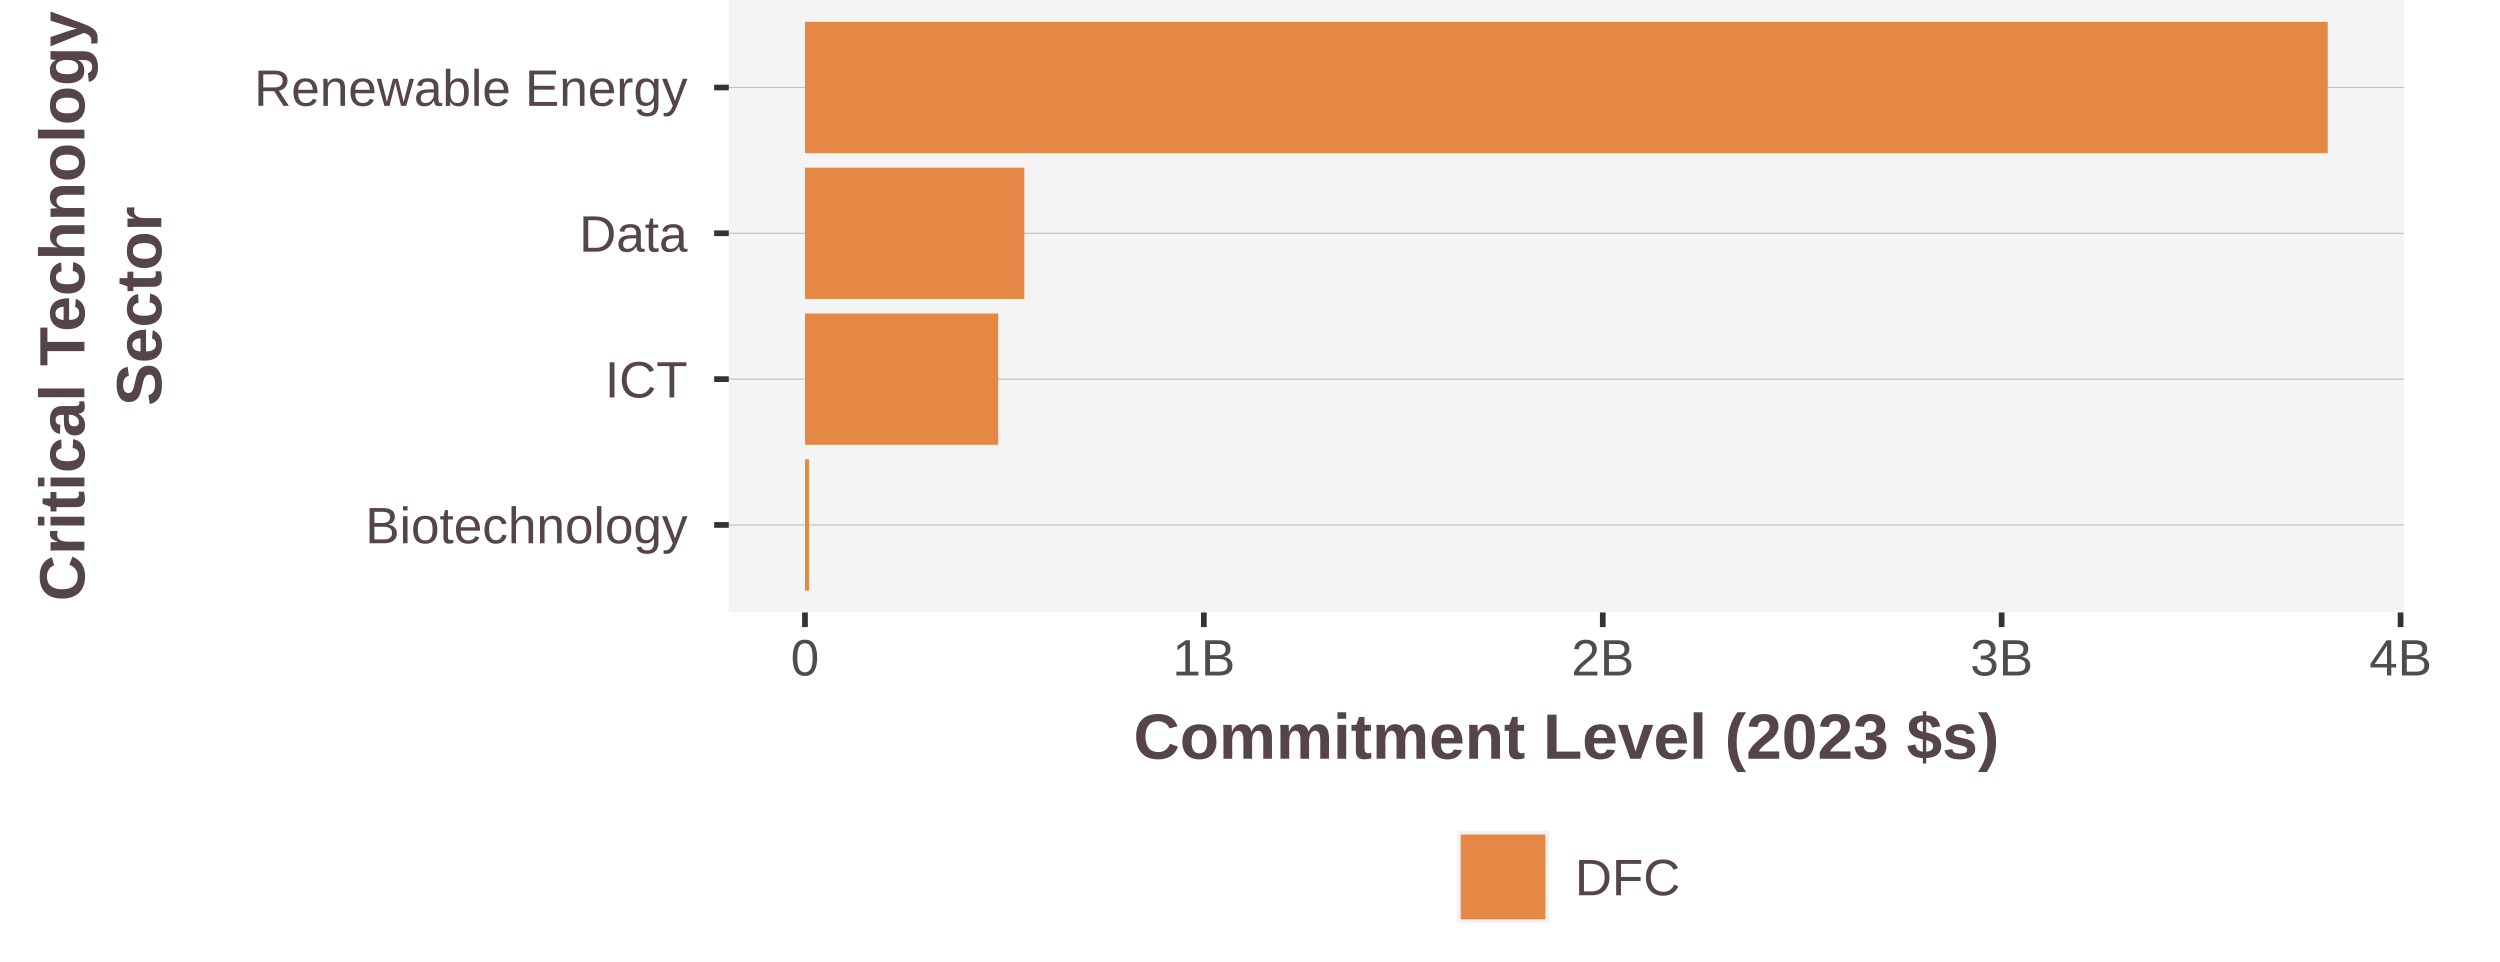
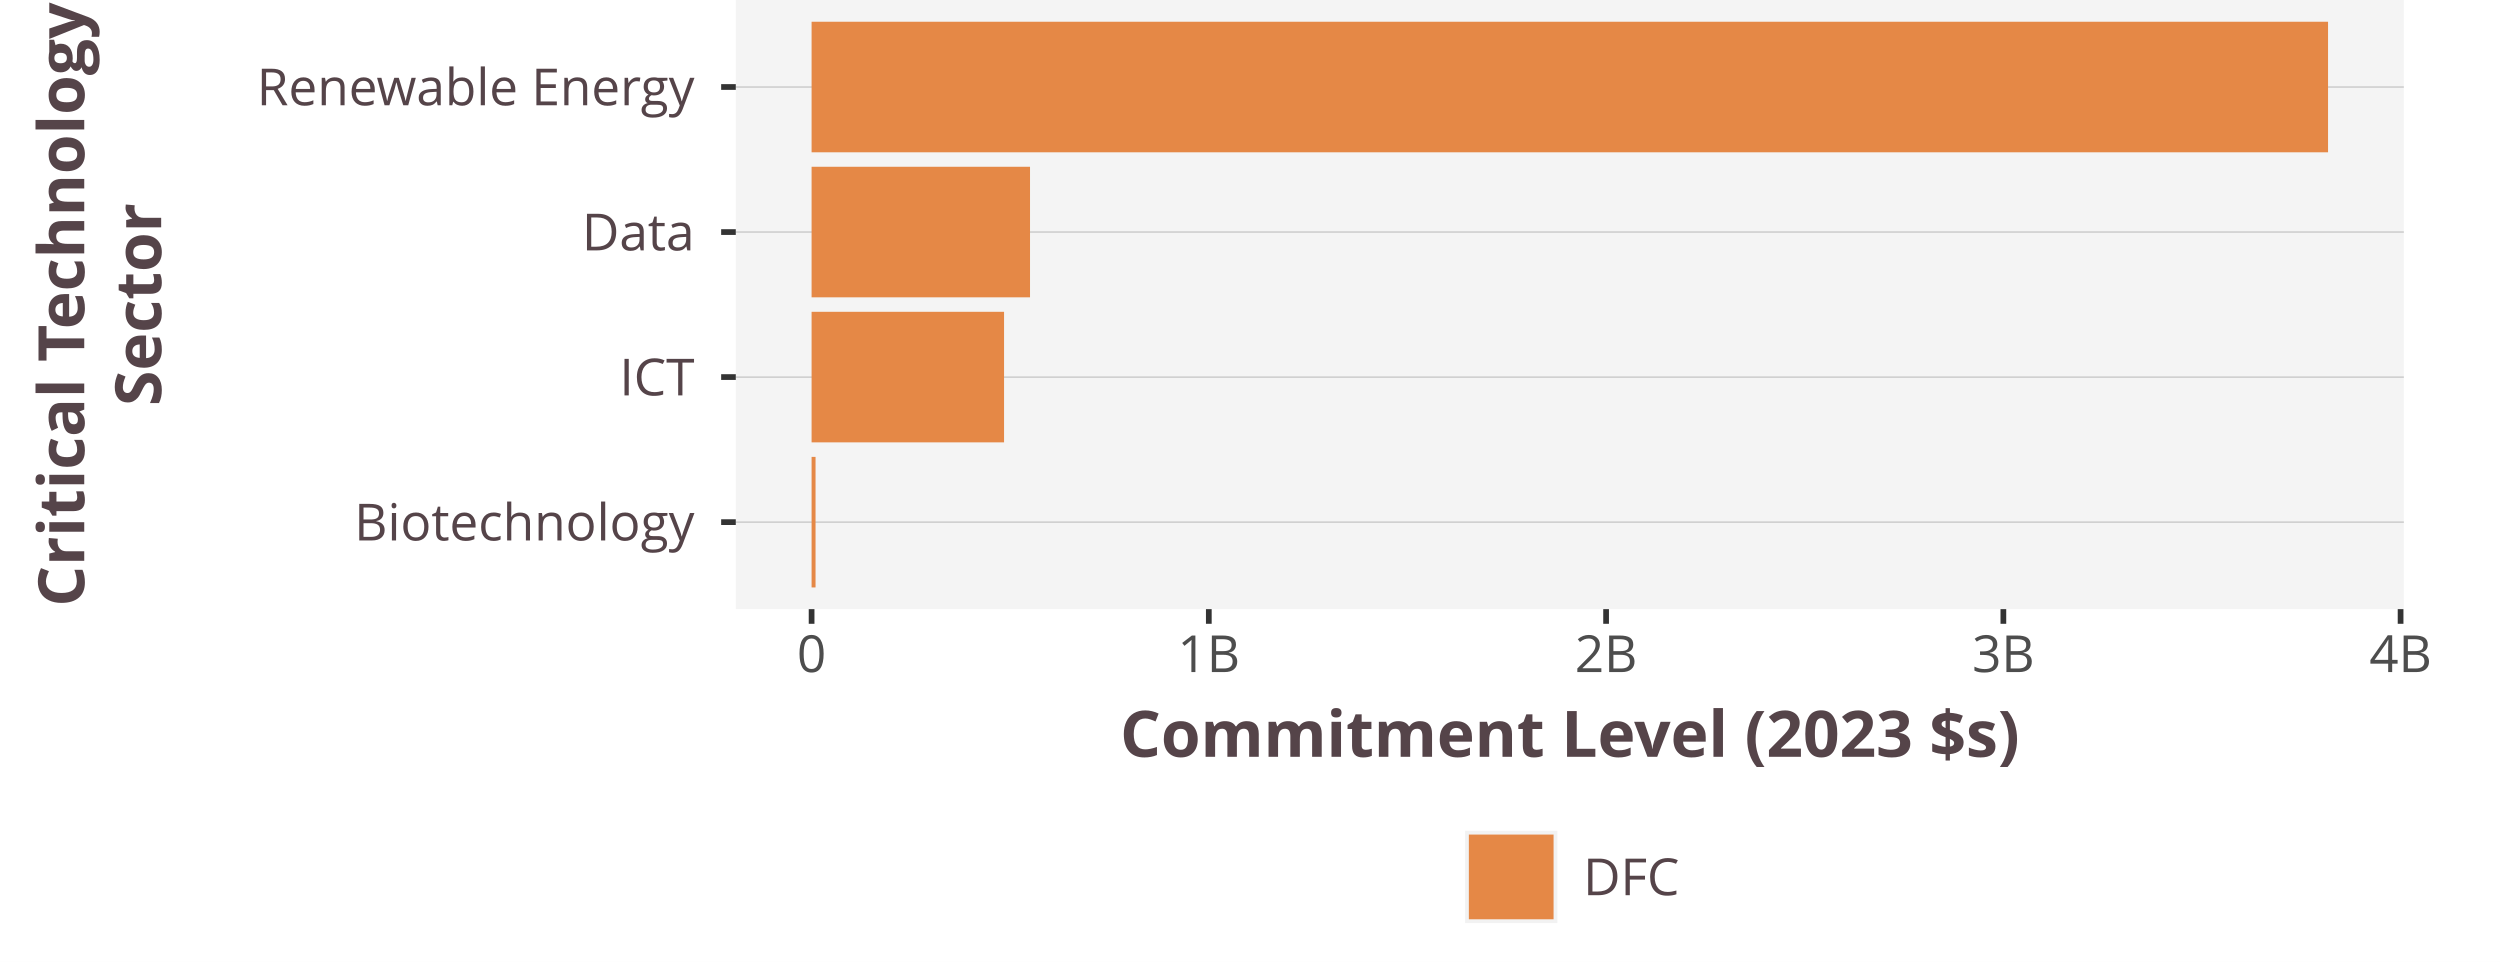
<svg xmlns="http://www.w3.org/2000/svg" class="svglite" width="468.00pt" height="180.00pt" viewBox="0 0 468.00 180.00">
  <defs>
    <style type="text/css">
    .svglite line, .svglite polyline, .svglite polygon, .svglite path, .svglite rect, .svglite circle {
      fill: none;
      stroke: #000000;
      stroke-linecap: round;
      stroke-linejoin: round;
      stroke-miterlimit: 10.00;
    }
    .svglite text {
      white-space: pre;
    }
  </style>
  </defs>
  <rect width="100%" height="100%" style="stroke: none; fill: #FFFFFF;" />
  <defs>
    <clipPath id="cpMC4wMHw0NjguMDB8MC4wMHwxODAuMDA=">
      <rect x="0.00" y="0.00" width="468.00" height="180.00" />
    </clipPath>
  </defs>
  <g clip-path="url(#cpMC4wMHw0NjguMDB8MC4wMHwxODAuMDA=)">
    <rect x="0.00" y="0.00" width="468.00" height="180.00" style="stroke-width: 1.07; stroke: #FFFFFF; fill: #FFFFFF;" />
  </g>
  <defs>
-     <clipPath id="cpMTM2LjQzfDQ1MC4wMHwwLjAwfDExNC42NQ==">
-       <rect x="136.43" y="0.00" width="313.57" height="114.65" />
+     <clipPath id="cpMTM3Ljc0fDQ1MC4wMHwwLjAwfDExNC4wMw==">
+       <rect x="137.74" y="0.00" width="312.26" height="114.03" />
    </clipPath>
  </defs>
-   <g clip-path="url(#cpMTM2LjQzfDQ1MC4wMHwwLjAwfDExNC42NQ==)">
-     <rect x="136.43" y="0.00" width="313.57" height="114.65" style="stroke-width: 1.07; stroke: none; fill: #F4F4F4;" />
-     <polyline points="136.43,98.27 450.00,98.27 " style="stroke-width: 0.21; stroke: #BEBEBE; stroke-linecap: butt;" />
-     <polyline points="136.43,70.97 450.00,70.97 " style="stroke-width: 0.21; stroke: #BEBEBE; stroke-linecap: butt;" />
-     <polyline points="136.43,43.67 450.00,43.67 " style="stroke-width: 0.21; stroke: #BEBEBE; stroke-linecap: butt;" />
-     <polyline points="136.43,16.38 450.00,16.38 " style="stroke-width: 0.21; stroke: #BEBEBE; stroke-linecap: butt;" />
-     <rect x="150.69" y="85.99" width="0.75" height="24.57" style="stroke-width: 1.07; stroke: none; stroke-linecap: butt; stroke-linejoin: miter; fill: #E58846;" />
-     <rect x="150.69" y="31.39" width="41.06" height="24.57" style="stroke-width: 1.07; stroke: none; stroke-linecap: butt; stroke-linejoin: miter; fill: #E58846;" />
-     <rect x="150.69" y="58.69" width="36.18" height="24.57" style="stroke-width: 1.07; stroke: none; stroke-linecap: butt; stroke-linejoin: miter; fill: #E58846;" />
-     <rect x="150.69" y="4.09" width="285.06" height="24.57" style="stroke-width: 1.07; stroke: none; stroke-linecap: butt; stroke-linejoin: miter; fill: #E58846;" />
+   <g clip-path="url(#cpMTM3Ljc0fDQ1MC4wMHwwLjAwfDExNC4wMw==)">
+     <rect x="137.74" y="0.00" width="312.26" height="114.03" style="stroke-width: 1.07; stroke: none; fill: #F4F4F4;" />
+     <polyline points="137.74,97.74 450.00,97.74 " style="stroke-width: 0.21; stroke: #BEBEBE; stroke-linecap: butt;" />
+     <polyline points="137.74,70.59 450.00,70.59 " style="stroke-width: 0.21; stroke: #BEBEBE; stroke-linecap: butt;" />
+     <polyline points="137.74,43.44 450.00,43.44 " style="stroke-width: 0.21; stroke: #BEBEBE; stroke-linecap: butt;" />
+     <polyline points="137.74,16.29 450.00,16.29 " style="stroke-width: 0.21; stroke: #BEBEBE; stroke-linecap: butt;" />
+     <rect x="151.93" y="85.53" width="0.74" height="24.44" style="stroke-width: 1.07; stroke: none; stroke-linecap: butt; stroke-linejoin: miter; fill: #E58846;" />
+     <rect x="151.93" y="31.22" width="40.89" height="24.44" style="stroke-width: 1.07; stroke: none; stroke-linecap: butt; stroke-linejoin: miter; fill: #E58846;" />
+     <rect x="151.93" y="58.37" width="36.03" height="24.44" style="stroke-width: 1.07; stroke: none; stroke-linecap: butt; stroke-linejoin: miter; fill: #E58846;" />
+     <rect x="151.93" y="4.07" width="283.88" height="24.44" style="stroke-width: 1.07; stroke: none; stroke-linecap: butt; stroke-linejoin: miter; fill: #E58846;" />
  </g>
  <g clip-path="url(#cpMC4wMHw0NjguMDB8MC4wMHwxODAuMDA=)">
-     <text x="128.71" y="101.70" text-anchor="end" style="font-size: 9.60px;fill: #554449; font-family: &quot;Arial&quot;;" textLength="60.26px" lengthAdjust="spacingAndGlyphs">Biotechnology</text>
-     <text x="128.71" y="74.41" text-anchor="end" style="font-size: 9.60px;fill: #554449; font-family: &quot;Arial&quot;;" textLength="15.45px" lengthAdjust="spacingAndGlyphs">ICT</text>
-     <text x="128.71" y="47.11" text-anchor="end" style="font-size: 9.60px;fill: #554449; font-family: &quot;Arial&quot;;" textLength="20.26px" lengthAdjust="spacingAndGlyphs">Data</text>
-     <text x="128.71" y="19.81" text-anchor="end" style="font-size: 9.60px;fill: #554449; font-family: &quot;Arial&quot;;" textLength="81.05px" lengthAdjust="spacingAndGlyphs">Renewable Energy</text>
-     <polyline points="133.69,98.27 136.43,98.27 " style="stroke-width: 1.07; stroke: #333333; stroke-linecap: butt;" />
-     <polyline points="133.69,70.97 136.43,70.97 " style="stroke-width: 1.07; stroke: #333333; stroke-linecap: butt;" />
-     <polyline points="133.69,43.67 136.43,43.67 " style="stroke-width: 1.07; stroke: #333333; stroke-linecap: butt;" />
-     <polyline points="133.69,16.38 136.43,16.38 " style="stroke-width: 1.07; stroke: #333333; stroke-linecap: butt;" />
-     <polyline points="150.69,117.39 150.69,114.65 " style="stroke-width: 1.07; stroke: #333333; stroke-linecap: butt;" />
-     <polyline points="225.36,117.39 225.36,114.65 " style="stroke-width: 1.07; stroke: #333333; stroke-linecap: butt;" />
-     <polyline points="300.04,117.39 300.04,114.65 " style="stroke-width: 1.07; stroke: #333333; stroke-linecap: butt;" />
-     <polyline points="374.71,117.39 374.71,114.65 " style="stroke-width: 1.07; stroke: #333333; stroke-linecap: butt;" />
-     <polyline points="449.39,117.39 449.39,114.65 " style="stroke-width: 1.07; stroke: #333333; stroke-linecap: butt;" />
-     <text x="150.69" y="126.45" text-anchor="middle" style="font-size: 9.60px;fill: #4D4D4D; font-family: &quot;Arial&quot;;" textLength="5.34px" lengthAdjust="spacingAndGlyphs">0</text>
-     <text x="225.36" y="126.45" text-anchor="middle" style="font-size: 9.60px;fill: #4D4D4D; font-family: &quot;Arial&quot;;" textLength="11.73px" lengthAdjust="spacingAndGlyphs">1B</text>
-     <text x="300.04" y="126.45" text-anchor="middle" style="font-size: 9.60px;fill: #4D4D4D; font-family: &quot;Arial&quot;;" textLength="11.73px" lengthAdjust="spacingAndGlyphs">2B</text>
-     <text x="374.71" y="126.45" text-anchor="middle" style="font-size: 9.60px;fill: #4D4D4D; font-family: &quot;Arial&quot;;" textLength="11.73px" lengthAdjust="spacingAndGlyphs">3B</text>
-     <text x="449.39" y="126.45" text-anchor="middle" style="font-size: 9.60px;fill: #4D4D4D; font-family: &quot;Arial&quot;;" textLength="11.73px" lengthAdjust="spacingAndGlyphs">4B</text>
-     <text x="293.22" y="142.04" text-anchor="middle" style="font-size: 12.00px; font-weight: bold;fill: #554449; font-family: &quot;Arial&quot;;" textLength="162.06px" lengthAdjust="spacingAndGlyphs">Commitment Level (2023 $s)</text>
-     <text transform="translate(15.80,57.32) rotate(-90)" text-anchor="middle" style="font-size: 12.00px; font-weight: bold;fill: #554449; font-family: &quot;Arial&quot;;" textLength="110.46px" lengthAdjust="spacingAndGlyphs">Critical Technology</text>
-     <text transform="translate(30.20,57.32) rotate(-90)" text-anchor="middle" style="font-size: 12.00px; font-weight: bold;fill: #554449; font-family: &quot;Arial&quot;;" textLength="37.35px" lengthAdjust="spacingAndGlyphs">Sector</text>
-     <rect x="269.89" y="155.52" width="46.65" height="17.28" style="stroke-width: 1.07; stroke: none; fill: #FFFFFF;" />
-     <rect x="272.73" y="155.52" width="17.28" height="17.28" style="stroke-width: 1.07; stroke: none; fill: #F2F2F2;" />
-     <rect x="273.44" y="156.23" width="15.86" height="15.86" style="stroke-width: 1.07; stroke: none; stroke-linecap: butt; stroke-linejoin: miter; fill: #E58846;" />
-     <text x="294.83" y="167.59" style="font-size: 9.60px;fill: #554449; font-family: &quot;Arial&quot;;" textLength="19.71px" lengthAdjust="spacingAndGlyphs">DFC</text>
+     <text x="130.01" y="101.17" text-anchor="end" style="font-size: 9.60px;fill: #554449; font-family: &quot;Open Sans&quot;;" textLength="63.50px" lengthAdjust="spacingAndGlyphs">Biotechnology</text>
+     <text x="130.01" y="74.02" text-anchor="end" style="font-size: 9.60px;fill: #554449; font-family: &quot;Open Sans&quot;;" textLength="14.00px" lengthAdjust="spacingAndGlyphs">ICT</text>
+     <text x="130.01" y="46.87" text-anchor="end" style="font-size: 9.60px;fill: #554449; font-family: &quot;Open Sans&quot;;" textLength="21.03px" lengthAdjust="spacingAndGlyphs">Data</text>
+     <text x="130.01" y="19.71" text-anchor="end" style="font-size: 9.60px;fill: #554449; font-family: &quot;Open Sans&quot;;" textLength="82.02px" lengthAdjust="spacingAndGlyphs">Renewable Energy</text>
+     <polyline points="135.00,97.74 137.74,97.74 " style="stroke-width: 1.07; stroke: #333333; stroke-linecap: butt;" />
+     <polyline points="135.00,70.59 137.74,70.59 " style="stroke-width: 1.07; stroke: #333333; stroke-linecap: butt;" />
+     <polyline points="135.00,43.44 137.74,43.44 " style="stroke-width: 1.07; stroke: #333333; stroke-linecap: butt;" />
+     <polyline points="135.00,16.29 137.74,16.29 " style="stroke-width: 1.07; stroke: #333333; stroke-linecap: butt;" />
+     <polyline points="151.93,116.77 151.93,114.03 " style="stroke-width: 1.07; stroke: #333333; stroke-linecap: butt;" />
+     <polyline points="226.29,116.77 226.29,114.03 " style="stroke-width: 1.07; stroke: #333333; stroke-linecap: butt;" />
+     <polyline points="300.66,116.77 300.66,114.03 " style="stroke-width: 1.07; stroke: #333333; stroke-linecap: butt;" />
+     <polyline points="375.03,116.77 375.03,114.03 " style="stroke-width: 1.07; stroke: #333333; stroke-linecap: butt;" />
+     <polyline points="449.39,116.77 449.39,114.03 " style="stroke-width: 1.07; stroke: #333333; stroke-linecap: butt;" />
+     <text x="151.93" y="125.81" text-anchor="middle" style="font-size: 9.60px;fill: #4D4D4D; font-family: &quot;Open Sans&quot;;" textLength="5.49px" lengthAdjust="spacingAndGlyphs">0</text>
+     <text x="226.29" y="125.81" text-anchor="middle" style="font-size: 9.60px;fill: #4D4D4D; font-family: &quot;Open Sans&quot;;" textLength="11.68px" lengthAdjust="spacingAndGlyphs">1B</text>
+     <text x="300.66" y="125.81" text-anchor="middle" style="font-size: 9.60px;fill: #4D4D4D; font-family: &quot;Open Sans&quot;;" textLength="11.68px" lengthAdjust="spacingAndGlyphs">2B</text>
+     <text x="375.03" y="125.81" text-anchor="middle" style="font-size: 9.60px;fill: #4D4D4D; font-family: &quot;Open Sans&quot;;" textLength="11.68px" lengthAdjust="spacingAndGlyphs">3B</text>
+     <text x="449.39" y="125.81" text-anchor="middle" style="font-size: 9.60px;fill: #4D4D4D; font-family: &quot;Open Sans&quot;;" textLength="11.68px" lengthAdjust="spacingAndGlyphs">4B</text>
+     <text x="293.87" y="141.67" text-anchor="middle" style="font-size: 12.00px; font-weight: bold;fill: #554449; font-family: &quot;Open Sans&quot;;" textLength="168.73px" lengthAdjust="spacingAndGlyphs">Commitment Level (2023 $s)</text>
+     <text transform="translate(15.77,57.02) rotate(-90)" text-anchor="middle" style="font-size: 12.00px; font-weight: bold;fill: #554449; font-family: &quot;Open Sans&quot;;" textLength="113.97px" lengthAdjust="spacingAndGlyphs">Critical Technology</text>
+     <text transform="translate(30.17,57.02) rotate(-90)" text-anchor="middle" style="font-size: 12.00px; font-weight: bold;fill: #554449; font-family: &quot;Open Sans&quot;;" textLength="37.97px" lengthAdjust="spacingAndGlyphs">Sector</text>
+     <rect x="271.43" y="155.52" width="44.88" height="17.28" style="stroke-width: 1.07; stroke: none; fill: #FFFFFF;" />
+     <rect x="274.26" y="155.52" width="17.28" height="17.28" style="stroke-width: 1.07; stroke: none; fill: #F2F2F2;" />
+     <rect x="274.97" y="156.23" width="15.86" height="15.86" style="stroke-width: 1.07; stroke: none; stroke-linecap: butt; stroke-linejoin: miter; fill: #E58846;" />
+     <text x="296.37" y="167.58" style="font-size: 9.60px;fill: #554449; font-family: &quot;Open Sans&quot;;" textLength="17.94px" lengthAdjust="spacingAndGlyphs">DFC</text>
  </g>
</svg>
